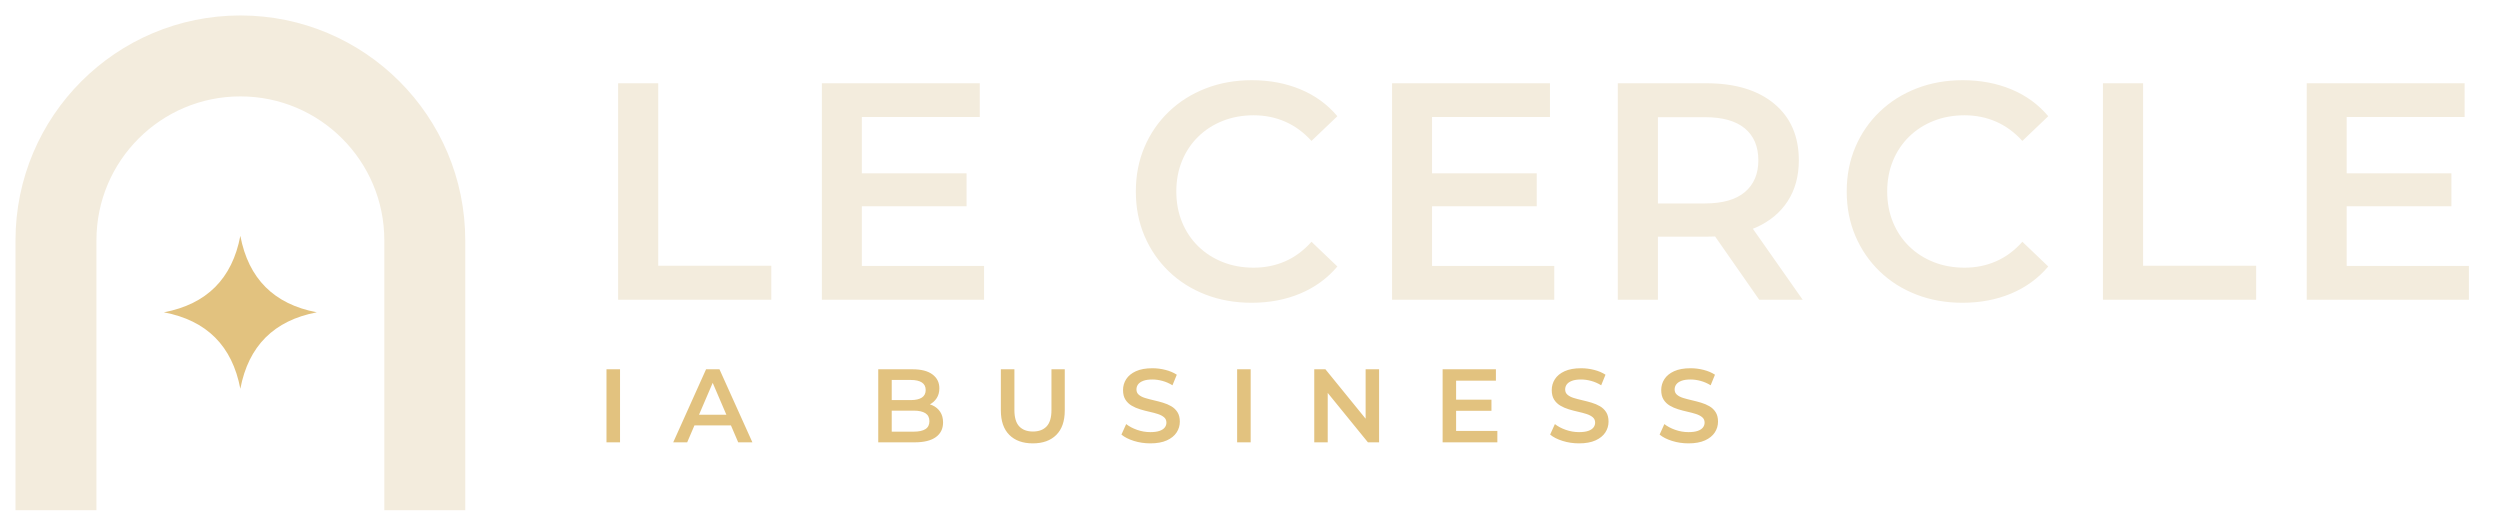
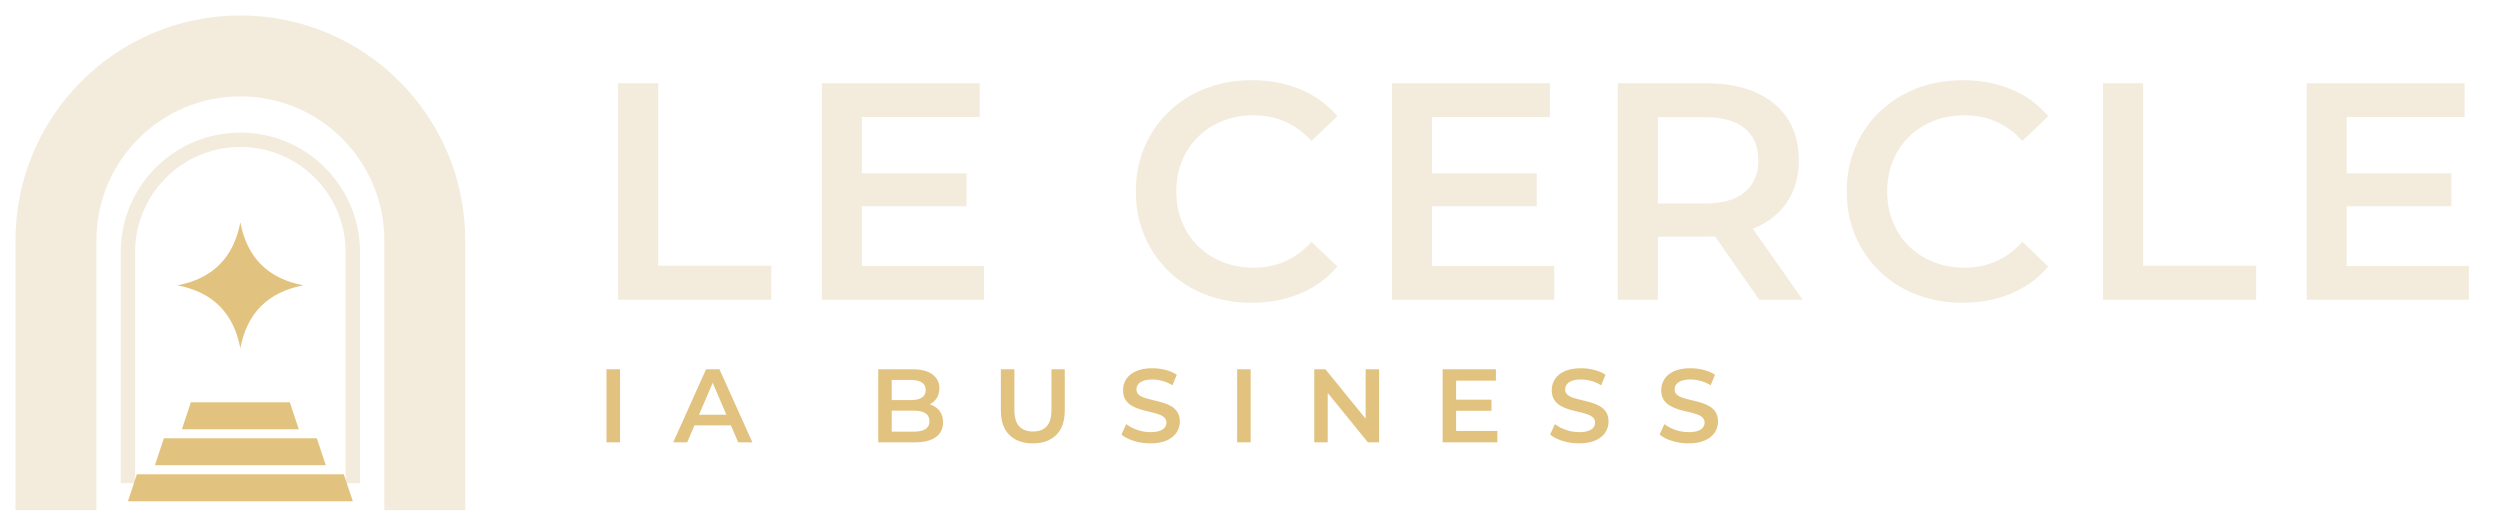
<svg xmlns="http://www.w3.org/2000/svg" viewBox="-2 -2 323.4 68.0">
  <g data-part="symbol">
    <path data-part="arch" fill="none" stroke="#F3ECDD" stroke-width="10.47" d="M5.24 64.00V29.09A23.85 23.85 0 0 1 52.95 29.09V64.00" />
-     <path data-part="spark" fill="#E2C27F" d="M29.09 28.51Q30.67 36.82 38.98 38.40Q30.67 39.98 29.09 48.29Q27.51 39.98 19.20 38.40Q27.51 36.82 29.09 28.51Z" />
+     <path data-part="inner" fill="none" stroke="#F3ECDD" stroke-width="1.86" d="M14.55 60.51V30.25A14.55 14.55 0 0 1 43.64 30.25V60.51" />
+     <path data-part="spark" fill="#E2C27F" d="M29.09 26.76Q30.39 33.61 37.24 34.91Q30.39 36.21 29.09 43.05Q27.79 36.21 20.95 34.91Q27.79 33.61 29.09 26.76Z" />
+     <path data-part="step" fill="#E2C27F" d="M22.69 50.04H35.49L36.65 53.53H21.53Z" />
+     <path data-part="step" fill="#E2C27F" d="M19.20 54.69H38.98L40.15 58.18H18.04Z" />
+     <path data-part="step" fill="#E2C27F" d="M15.71 59.35H42.47L43.64 62.84H14.55Z" />
  </g>
  <path transform="translate(74.18 36.77)" fill="#F3ECDD" d="M3.778 0.0V-28.0H8.969V-4.394H23.594V0.0Z M30.138 0.0V-28.0H50.564V-23.631H35.308V-4.369H51.119V0.0ZM34.912 -12.089V-16.346H48.854V-12.089Z M85.725 0.396Q82.504 0.396 79.766 -0.664Q77.028 -1.724 75.015 -3.666Q73.002 -5.609 71.877 -8.237Q70.752 -10.864 70.752 -14.0Q70.752 -17.136 71.877 -19.763Q73.002 -22.391 75.033 -24.334Q77.063 -26.276 79.801 -27.336Q82.539 -28.396 85.76 -28.396Q89.183 -28.396 92.033 -27.217Q94.882 -26.039 96.822 -23.737L93.474 -20.541Q91.956 -22.206 90.073 -23.031Q88.19 -23.856 85.996 -23.856Q83.82 -23.856 81.993 -23.132Q80.166 -22.408 78.818 -21.088Q77.471 -19.767 76.729 -17.962Q75.988 -16.157 75.988 -14.0Q75.988 -11.843 76.729 -10.038Q77.471 -8.233 78.818 -6.912Q80.166 -5.592 81.993 -4.868Q83.82 -4.144 85.996 -4.144Q88.19 -4.144 90.073 -4.969Q91.956 -5.794 93.474 -7.494L96.822 -4.298Q94.882 -2.001 92.033 -0.803Q89.183 0.396 85.725 0.396Z M103.898 0.0V-28.0H124.324V-23.631H109.068V-4.369H124.879V0.0ZM108.672 -12.089V-16.346H122.614V-12.089Z M133.098 0.0V-28.0H144.541Q150.145 -28.0 153.331 -25.352Q156.517 -22.703 156.517 -18.032Q156.517 -14.966 155.078 -12.748Q153.64 -10.53 150.972 -9.342Q148.303 -8.154 144.592 -8.154H135.969L138.289 -10.502V0.0ZM151.39 0.0 144.301 -10.165H149.878L157.012 0.0ZM138.289 -9.95 135.969 -12.453H144.376Q147.798 -12.453 149.539 -13.926Q151.28 -15.398 151.28 -18.032Q151.28 -20.701 149.539 -22.156Q147.798 -23.611 144.376 -23.611H135.969L138.289 -26.149Z M177.685 0.396Q174.464 0.396 171.726 -0.664Q168.988 -1.724 166.975 -3.666Q164.962 -5.609 163.837 -8.237Q162.712 -10.864 162.712 -14.0Q162.712 -17.136 163.837 -19.763Q164.962 -22.391 166.993 -24.334Q169.023 -26.276 171.761 -27.336Q174.499 -28.396 177.72 -28.396Q181.143 -28.396 183.993 -27.217Q186.842 -26.039 188.782 -23.737L185.434 -20.541Q183.916 -22.206 182.033 -23.031Q180.15 -23.856 177.956 -23.856Q175.78 -23.856 173.953 -23.132Q172.126 -22.408 170.778 -21.088Q169.431 -19.767 168.689 -17.962Q167.948 -16.157 167.948 -14.0Q167.948 -11.843 168.689 -10.038Q169.431 -8.233 170.778 -6.912Q172.126 -5.592 173.953 -4.868Q175.78 -4.144 177.956 -4.144Q180.15 -4.144 182.033 -4.969Q183.916 -5.794 185.434 -7.494L188.782 -4.298Q186.842 -2.001 183.993 -0.803Q181.143 0.396 177.685 0.396Z M195.858 0.0V-28.0H201.049V-4.394H215.674V0.0Z M222.218 0.0V-28.0H242.644V-23.631H227.388V-4.369H243.199V0.0ZM226.992 -12.089V-16.346H240.934V-12.089Z" />
  <path transform="translate(75.18 55.22)" fill="#E2C27F" d="M1.275 0.0V-9.45H3.027V0.0Z M9.908 0.0 14.157 -9.45H15.89L20.15 0.0H18.314L14.663 -8.514H15.365L11.714 0.0ZM11.871 -2.188 12.341 -3.566H17.44L17.921 -2.188Z M36.429 0.0V-9.45H40.855Q42.554 -9.45 43.444 -8.784Q44.335 -8.118 44.335 -6.991Q44.335 -6.24 43.983 -5.704Q43.632 -5.167 43.047 -4.878Q42.461 -4.59 41.765 -4.59L42.012 -5.072Q42.813 -5.072 43.446 -4.785Q44.079 -4.498 44.447 -3.94Q44.815 -3.382 44.815 -2.57Q44.815 -1.353 43.884 -0.677Q42.953 0.0 41.125 0.0ZM38.174 -1.381H41.02Q42.004 -1.381 42.526 -1.705Q43.048 -2.03 43.048 -2.735Q43.048 -3.44 42.526 -3.77Q42.004 -4.1 41.02 -4.1H38.04V-5.466H40.658Q41.574 -5.466 42.071 -5.789Q42.567 -6.112 42.567 -6.767Q42.567 -7.424 42.071 -7.746Q41.574 -8.069 40.658 -8.069H38.174Z M56.425 0.134Q54.486 0.134 53.389 -0.958Q52.291 -2.051 52.291 -4.123V-9.45H54.043V-4.182Q54.043 -2.726 54.67 -2.062Q55.297 -1.399 56.44 -1.399Q57.585 -1.399 58.211 -2.062Q58.837 -2.726 58.837 -4.182V-9.45H60.558V-4.123Q60.558 -2.051 59.461 -0.958Q58.363 0.134 56.425 0.134Z M71.618 0.134Q70.512 0.134 69.499 -0.183Q68.486 -0.5 67.888 -1.003L68.503 -2.361Q69.072 -1.911 69.908 -1.616Q70.744 -1.321 71.621 -1.321Q72.363 -1.321 72.82 -1.481Q73.277 -1.642 73.492 -1.921Q73.708 -2.201 73.708 -2.551Q73.708 -2.983 73.401 -3.244Q73.094 -3.504 72.599 -3.664Q72.104 -3.824 71.503 -3.956Q70.903 -4.089 70.301 -4.272Q69.7 -4.455 69.205 -4.748Q68.71 -5.041 68.403 -5.523Q68.096 -6.006 68.096 -6.762Q68.096 -7.534 68.506 -8.174Q68.917 -8.814 69.76 -9.199Q70.604 -9.584 71.897 -9.584Q72.75 -9.584 73.587 -9.369Q74.425 -9.155 75.05 -8.748L74.491 -7.38Q73.859 -7.767 73.187 -7.948Q72.515 -8.129 71.882 -8.129Q71.164 -8.129 70.706 -7.954Q70.248 -7.779 70.039 -7.491Q69.831 -7.204 69.831 -6.842Q69.831 -6.411 70.138 -6.151Q70.445 -5.892 70.94 -5.739Q71.435 -5.586 72.036 -5.448Q72.638 -5.311 73.238 -5.134Q73.839 -4.956 74.334 -4.669Q74.829 -4.382 75.136 -3.901Q75.443 -3.419 75.443 -2.676Q75.443 -1.918 75.027 -1.278Q74.61 -0.638 73.762 -0.252Q72.913 0.134 71.618 0.134Z M82.855 0.0V-9.45H84.607V0.0Z M92.832 0.0V-9.45H94.276L100.198 -2.171H99.477V-9.45H101.218V0.0H99.775L93.852 -7.279H94.573V0.0Z M109.437 0.0V-9.45H116.331V-7.976H111.182V-1.474H116.518V0.0ZM111.048 -4.08V-5.517H115.754V-4.08Z M127.076 0.134Q125.97 0.134 124.957 -0.183Q123.944 -0.5 123.346 -1.003L123.961 -2.361Q124.53 -1.911 125.366 -1.616Q126.202 -1.321 127.079 -1.321Q127.821 -1.321 128.278 -1.481Q128.735 -1.642 128.95 -1.921Q129.166 -2.201 129.166 -2.551Q129.166 -2.983 128.859 -3.244Q128.552 -3.504 128.057 -3.664Q127.562 -3.824 126.961 -3.956Q126.361 -4.089 125.759 -4.272Q125.158 -4.455 124.663 -4.748Q124.168 -5.041 123.861 -5.523Q123.554 -6.006 123.554 -6.762Q123.554 -7.534 123.964 -8.174Q124.375 -8.814 125.218 -9.199Q126.062 -9.584 127.355 -9.584Q128.208 -9.584 129.045 -9.369Q129.883 -9.155 130.508 -8.748L129.949 -7.38Q129.317 -7.767 128.645 -7.948Q127.973 -8.129 127.34 -8.129Q126.622 -8.129 126.164 -7.954Q125.706 -7.779 125.497 -7.491Q125.289 -7.204 125.289 -6.842Q125.289 -6.411 125.596 -6.151Q125.903 -5.892 126.398 -5.739Q126.893 -5.586 127.494 -5.448Q128.096 -5.311 128.696 -5.134Q129.297 -4.956 129.792 -4.669Q130.287 -4.382 130.594 -3.901Q130.901 -3.419 130.901 -2.676Q130.901 -1.918 130.485 -1.278Q130.068 -0.638 129.22 -0.252Q128.371 0.134 127.076 0.134Z M141.237 0.134Q140.132 0.134 139.119 -0.183Q138.106 -0.5 137.508 -1.003L138.122 -2.361Q138.692 -1.911 139.528 -1.616Q140.364 -1.321 141.241 -1.321Q141.982 -1.321 142.439 -1.481Q142.896 -1.642 143.112 -1.921Q143.328 -2.201 143.328 -2.551Q143.328 -2.983 143.021 -3.244Q142.714 -3.504 142.218 -3.664Q141.723 -3.824 141.123 -3.956Q140.522 -4.089 139.921 -4.272Q139.319 -4.455 138.824 -4.748Q138.329 -5.041 138.022 -5.523Q137.715 -6.006 137.715 -6.762Q137.715 -7.534 138.126 -8.174Q138.536 -8.814 139.38 -9.199Q140.223 -9.584 141.517 -9.584Q142.369 -9.584 143.207 -9.369Q144.044 -9.155 144.669 -8.748L144.11 -7.38Q143.479 -7.767 142.807 -7.948Q142.134 -8.129 141.501 -8.129Q140.784 -8.129 140.326 -7.954Q139.868 -7.779 139.659 -7.491Q139.45 -7.204 139.45 -6.842Q139.45 -6.411 139.757 -6.151Q140.064 -5.892 140.559 -5.739Q141.054 -5.586 141.656 -5.448Q142.257 -5.311 142.858 -5.134Q143.458 -4.956 143.953 -4.669Q144.448 -4.382 144.755 -3.901Q145.063 -3.419 145.063 -2.676Q145.063 -1.918 144.646 -1.278Q144.23 -0.638 143.381 -0.252Q142.533 0.134 141.237 0.134Z" />
</svg>
